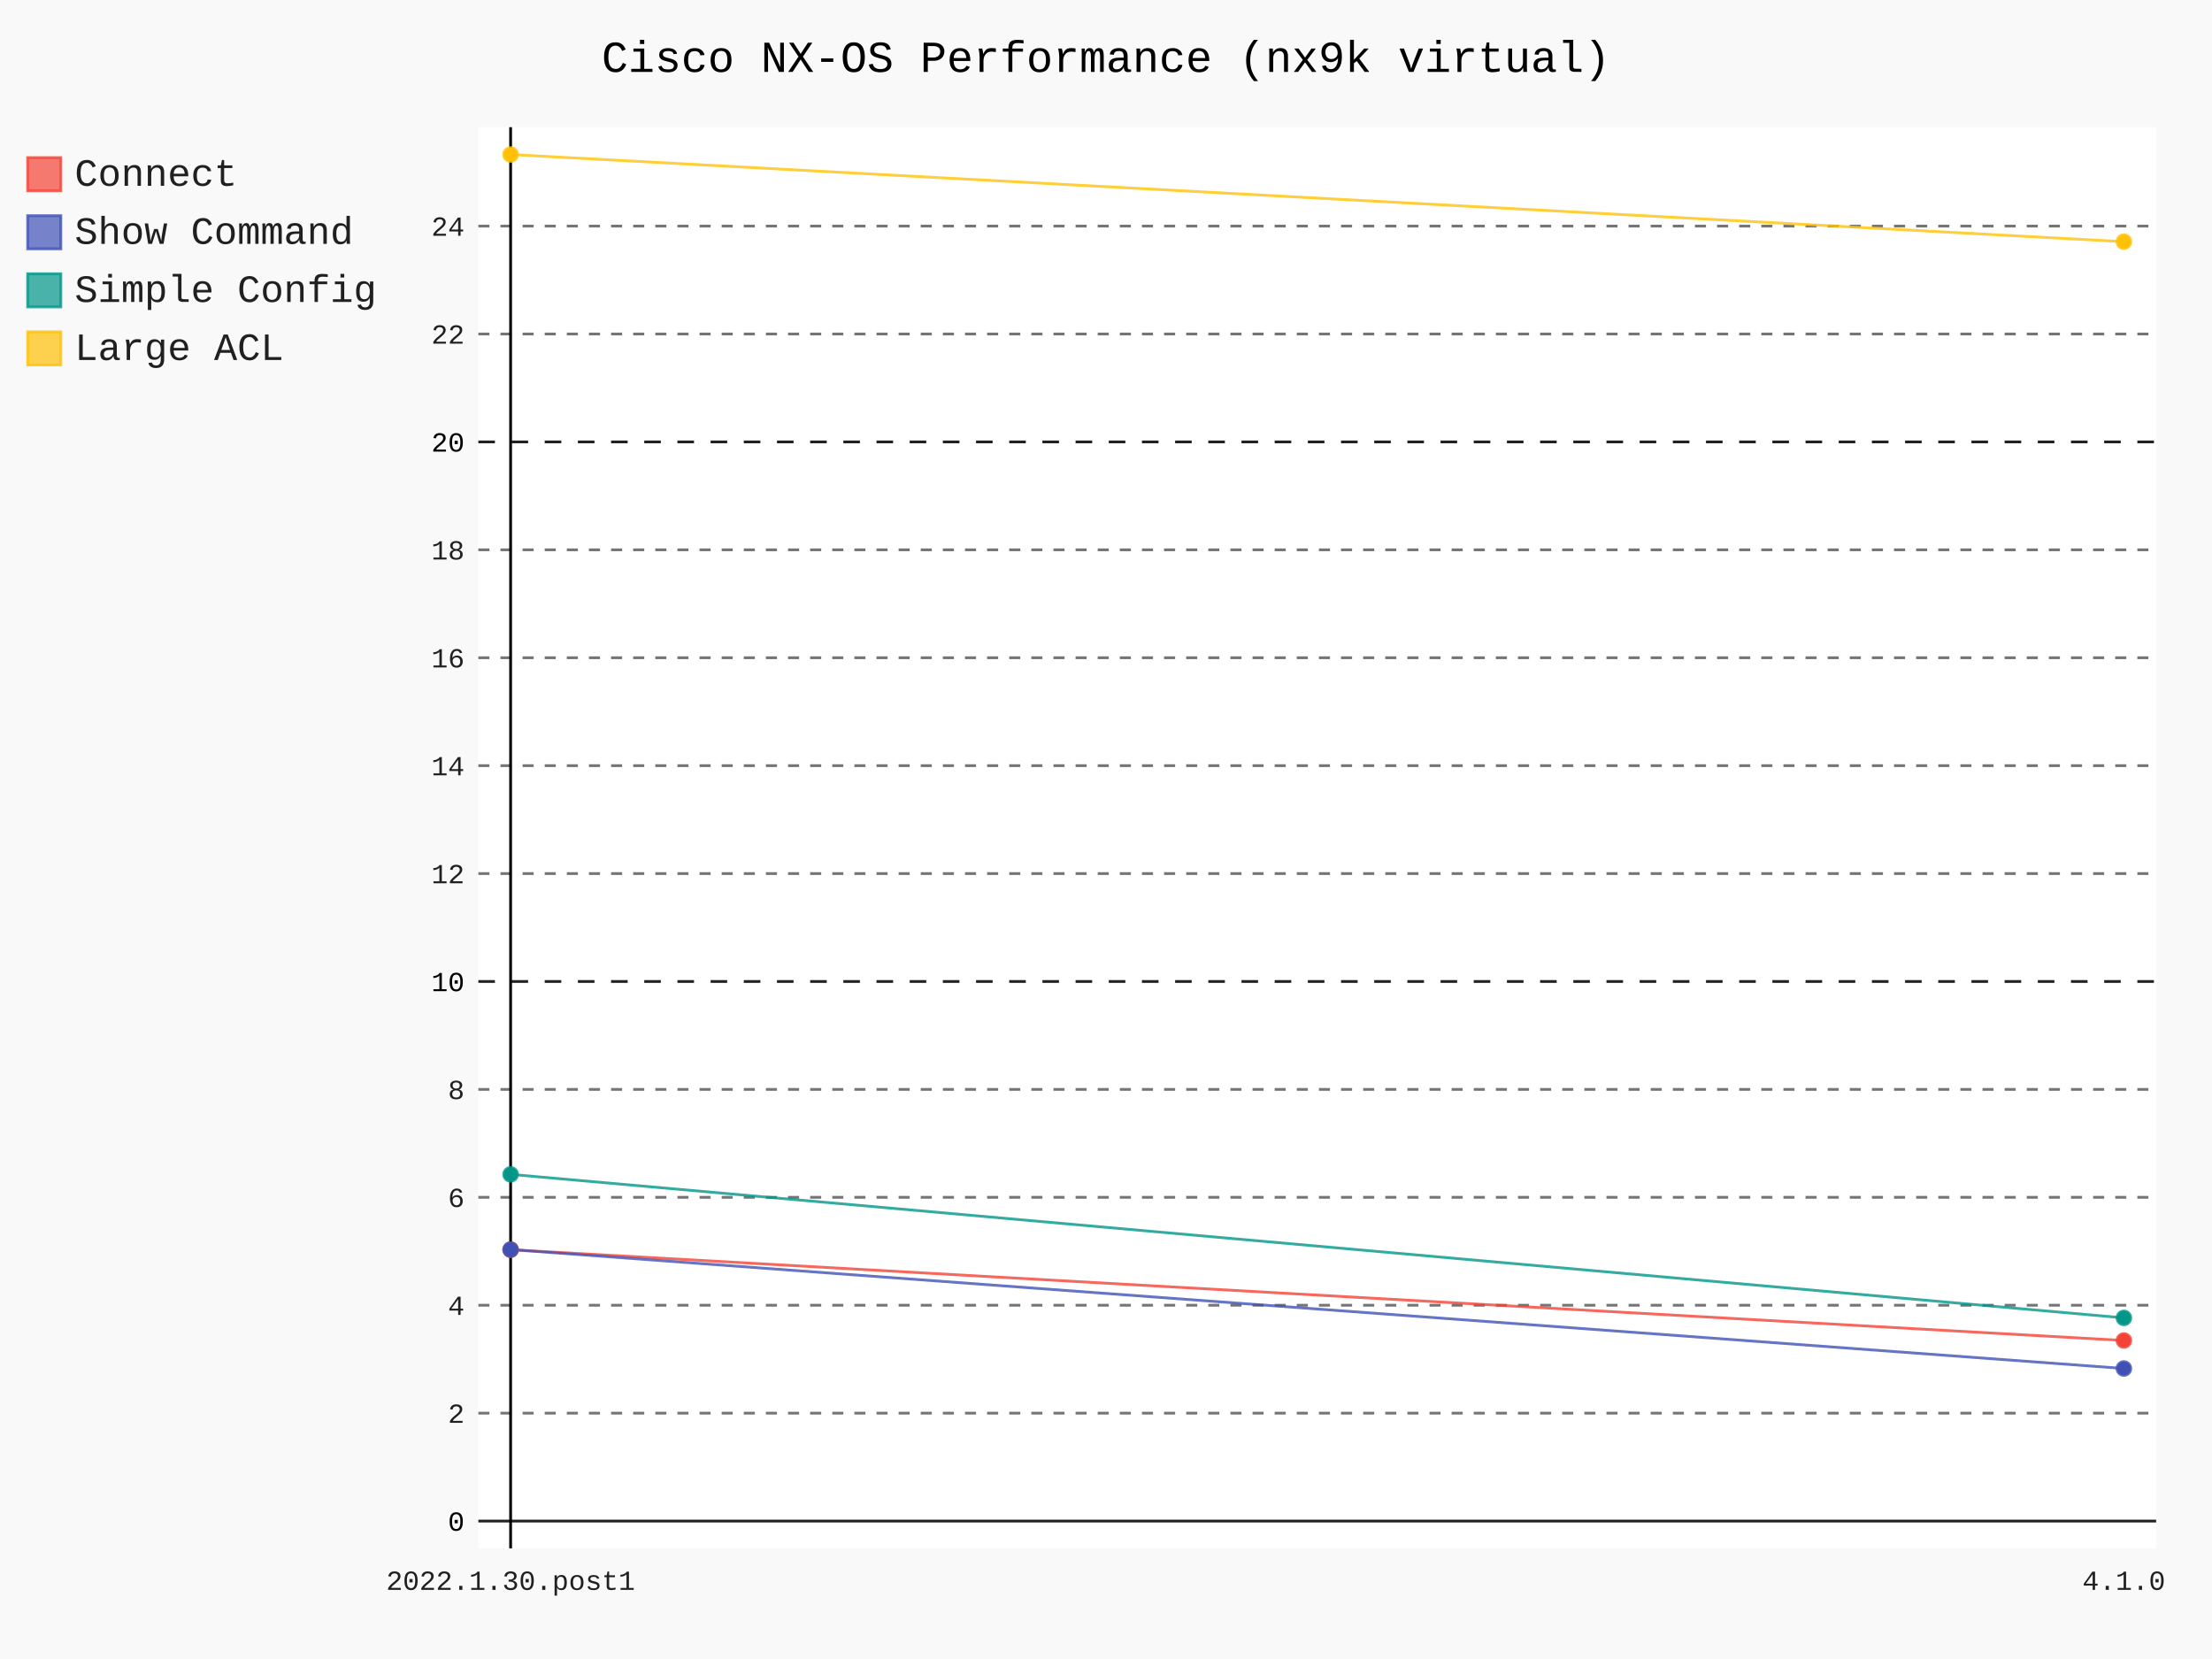
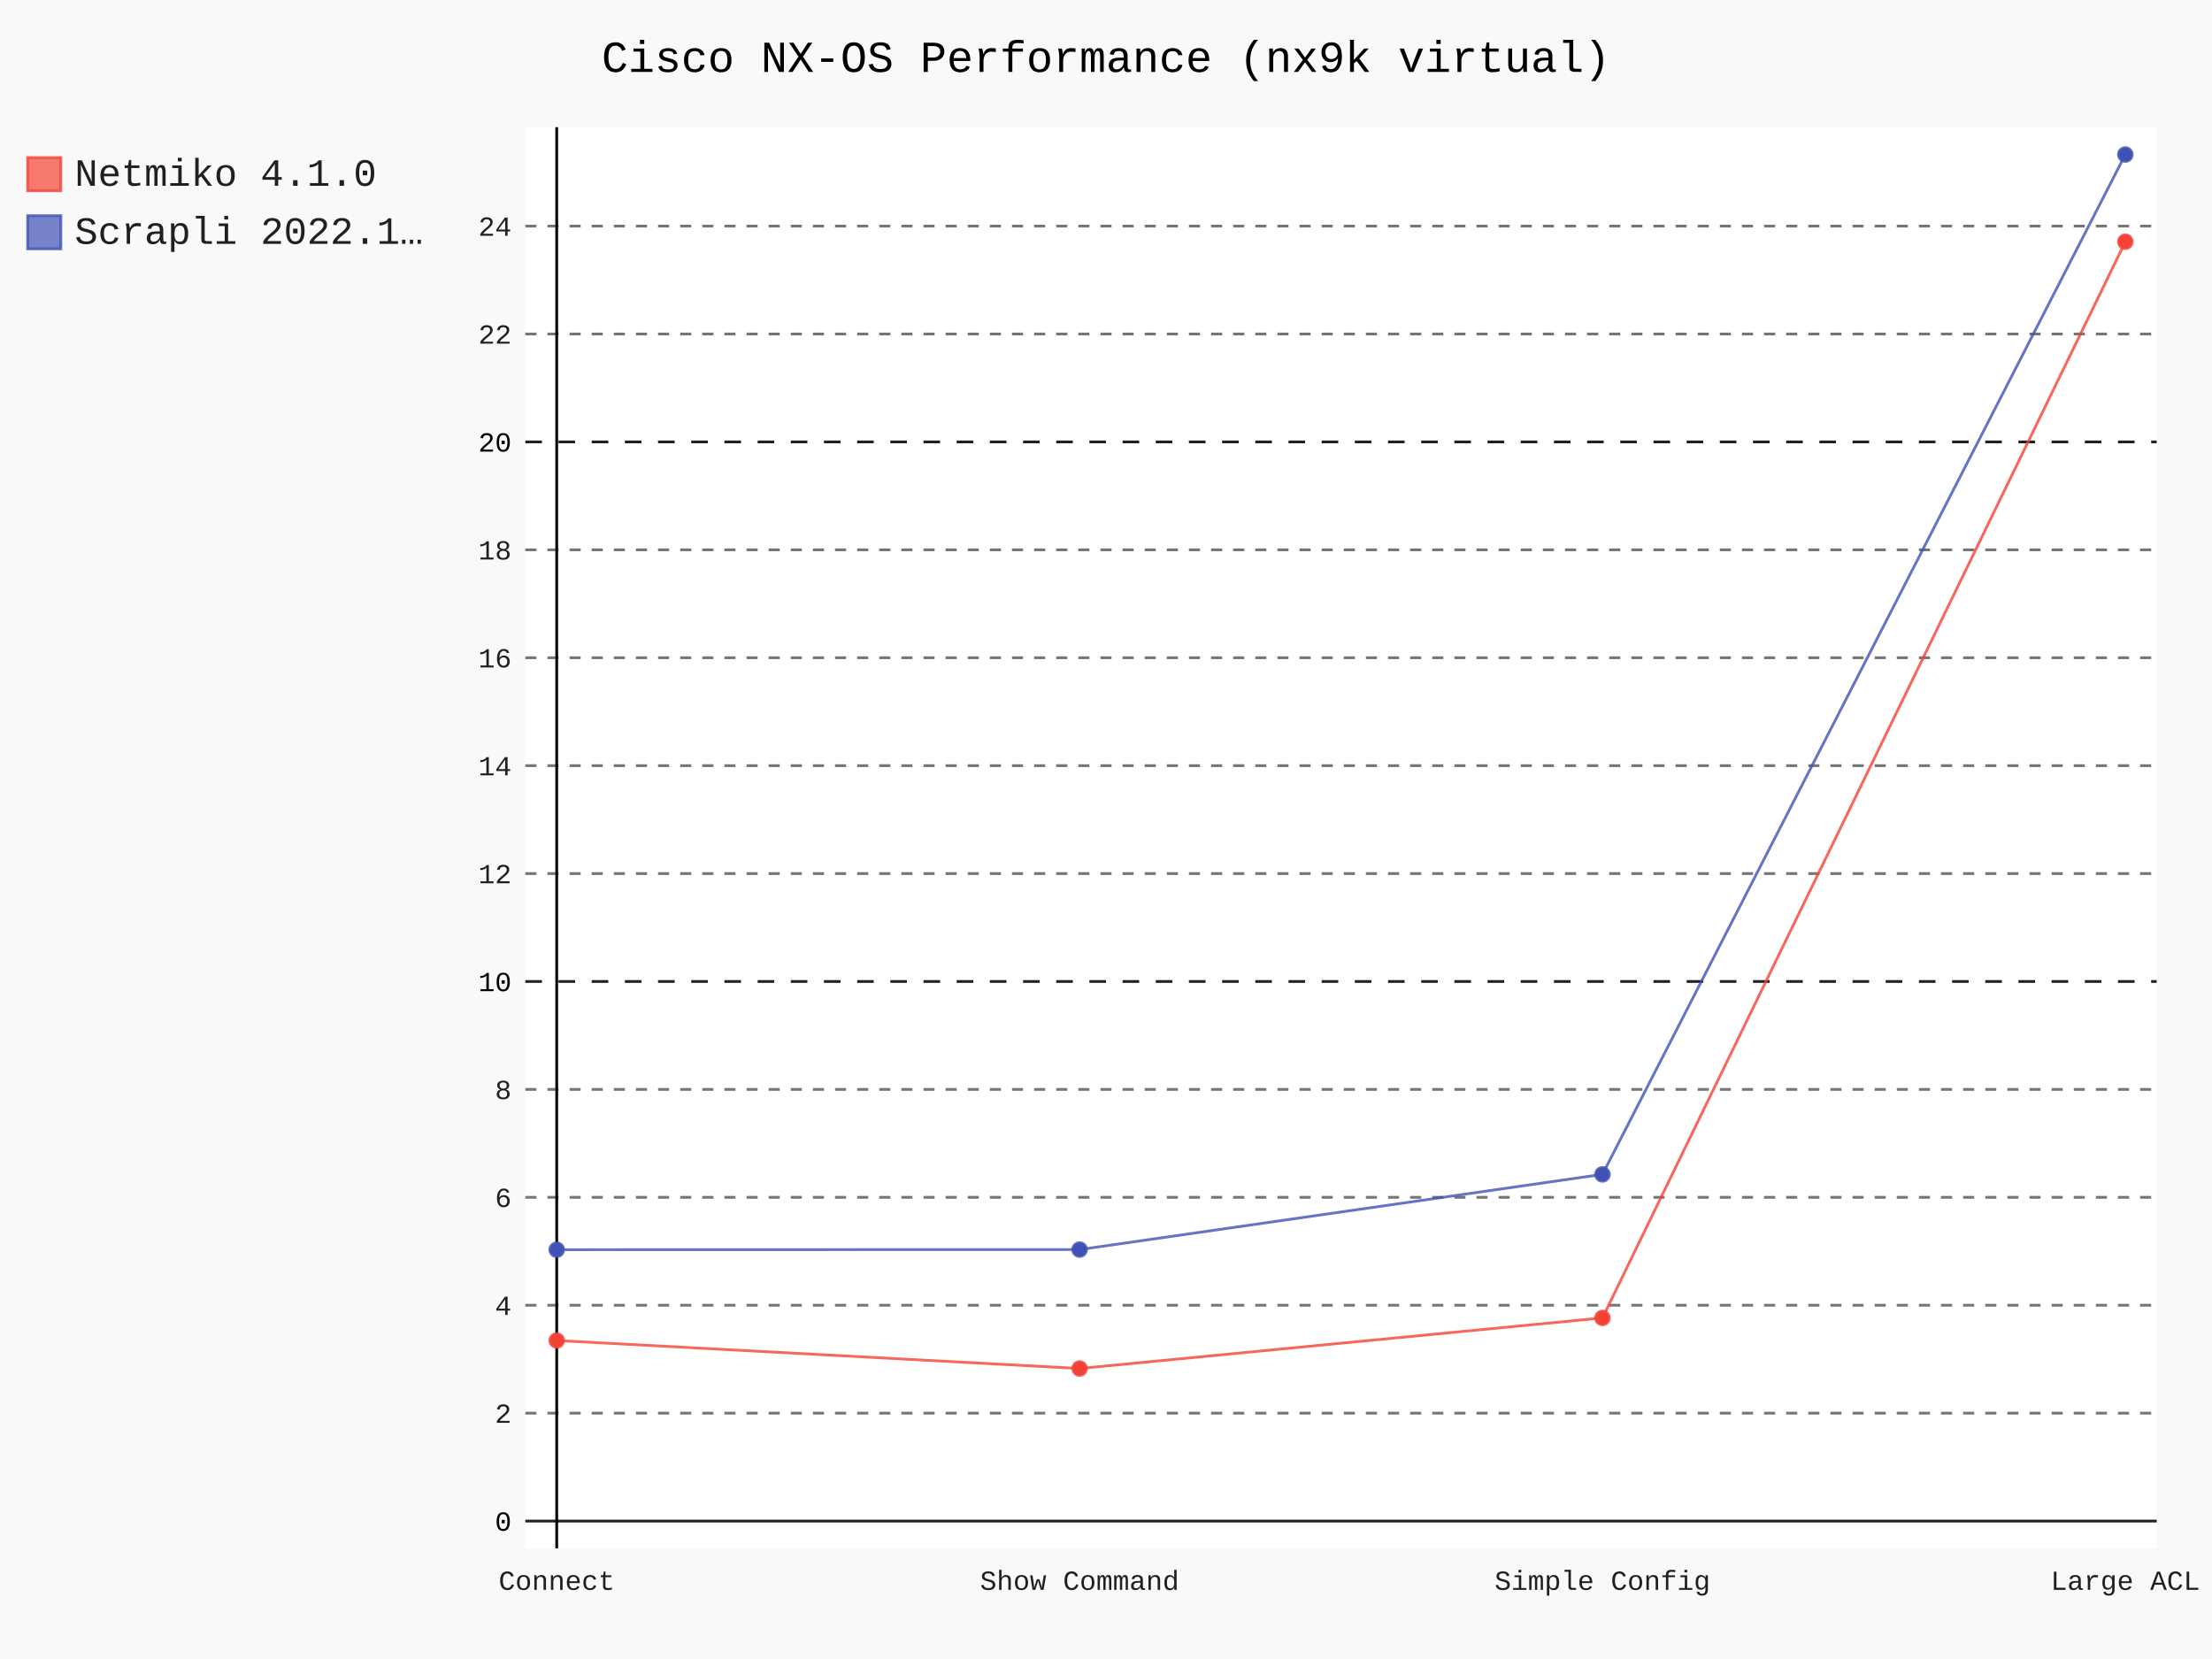
- <svg xmlns="http://www.w3.org/2000/svg" id="chart-fa9d4eef-1475-40f8-8ddb-c2d6e9674188" class="pygal-chart" viewBox="0 0 800 600">
+ <svg xmlns="http://www.w3.org/2000/svg" id="chart-e7c628eb-32bc-4fe5-848b-04eedfb31658" class="pygal-chart" viewBox="0 0 800 600">
  <defs>
-     <style type="text/css">#chart-fa9d4eef-1475-40f8-8ddb-c2d6e9674188{-webkit-user-select:none;-webkit-font-smoothing:antialiased;font-family:Consolas,"Liberation Mono",Menlo,Courier,monospace}#chart-fa9d4eef-1475-40f8-8ddb-c2d6e9674188 .title{font-family:Consolas,"Liberation Mono",Menlo,Courier,monospace;font-size:16px}#chart-fa9d4eef-1475-40f8-8ddb-c2d6e9674188 .legends .legend text{font-family:Consolas,"Liberation Mono",Menlo,Courier,monospace;font-size:14px}#chart-fa9d4eef-1475-40f8-8ddb-c2d6e9674188 .axis text{font-family:Consolas,"Liberation Mono",Menlo,Courier,monospace;font-size:10px}#chart-fa9d4eef-1475-40f8-8ddb-c2d6e9674188 .axis text.major{font-family:Consolas,"Liberation Mono",Menlo,Courier,monospace;font-size:10px}#chart-fa9d4eef-1475-40f8-8ddb-c2d6e9674188 .text-overlay text.value{font-family:Consolas,"Liberation Mono",Menlo,Courier,monospace;font-size:16px}#chart-fa9d4eef-1475-40f8-8ddb-c2d6e9674188 .text-overlay text.label{font-family:Consolas,"Liberation Mono",Menlo,Courier,monospace;font-size:10px}#chart-fa9d4eef-1475-40f8-8ddb-c2d6e9674188 .tooltip{font-family:Consolas,"Liberation Mono",Menlo,Courier,monospace;font-size:14px}#chart-fa9d4eef-1475-40f8-8ddb-c2d6e9674188 text.no_data{font-family:Consolas,"Liberation Mono",Menlo,Courier,monospace;font-size:64px}
- #chart-fa9d4eef-1475-40f8-8ddb-c2d6e9674188{background-color:rgba(249,249,249,1)}#chart-fa9d4eef-1475-40f8-8ddb-c2d6e9674188 path,#chart-fa9d4eef-1475-40f8-8ddb-c2d6e9674188 line,#chart-fa9d4eef-1475-40f8-8ddb-c2d6e9674188 rect,#chart-fa9d4eef-1475-40f8-8ddb-c2d6e9674188 circle{-webkit-transition:150ms;-moz-transition:150ms;transition:150ms}#chart-fa9d4eef-1475-40f8-8ddb-c2d6e9674188 .graph &gt; .background{fill:rgba(249,249,249,1)}#chart-fa9d4eef-1475-40f8-8ddb-c2d6e9674188 .plot &gt; .background{fill:rgba(255,255,255,1)}#chart-fa9d4eef-1475-40f8-8ddb-c2d6e9674188 .graph{fill:rgba(0,0,0,.87)}#chart-fa9d4eef-1475-40f8-8ddb-c2d6e9674188 text.no_data{fill:rgba(0,0,0,1)}#chart-fa9d4eef-1475-40f8-8ddb-c2d6e9674188 .title{fill:rgba(0,0,0,1)}#chart-fa9d4eef-1475-40f8-8ddb-c2d6e9674188 .legends .legend text{fill:rgba(0,0,0,.87)}#chart-fa9d4eef-1475-40f8-8ddb-c2d6e9674188 .legends .legend:hover text{fill:rgba(0,0,0,1)}#chart-fa9d4eef-1475-40f8-8ddb-c2d6e9674188 .axis .line{stroke:rgba(0,0,0,1)}#chart-fa9d4eef-1475-40f8-8ddb-c2d6e9674188 .axis .guide.line{stroke:rgba(0,0,0,.54)}#chart-fa9d4eef-1475-40f8-8ddb-c2d6e9674188 .axis .major.line{stroke:rgba(0,0,0,.87)}#chart-fa9d4eef-1475-40f8-8ddb-c2d6e9674188 .axis text.major{fill:rgba(0,0,0,1)}#chart-fa9d4eef-1475-40f8-8ddb-c2d6e9674188 .axis.y .guides:hover .guide.line,#chart-fa9d4eef-1475-40f8-8ddb-c2d6e9674188 .line-graph .axis.x .guides:hover .guide.line,#chart-fa9d4eef-1475-40f8-8ddb-c2d6e9674188 .stackedline-graph .axis.x .guides:hover .guide.line,#chart-fa9d4eef-1475-40f8-8ddb-c2d6e9674188 .xy-graph .axis.x .guides:hover .guide.line{stroke:rgba(0,0,0,1)}#chart-fa9d4eef-1475-40f8-8ddb-c2d6e9674188 .axis .guides:hover text{fill:rgba(0,0,0,1)}#chart-fa9d4eef-1475-40f8-8ddb-c2d6e9674188 .reactive{fill-opacity:.7;stroke-opacity:.8}#chart-fa9d4eef-1475-40f8-8ddb-c2d6e9674188 .ci{stroke:rgba(0,0,0,.87)}#chart-fa9d4eef-1475-40f8-8ddb-c2d6e9674188 .reactive.active,#chart-fa9d4eef-1475-40f8-8ddb-c2d6e9674188 .active .reactive{fill-opacity:.8;stroke-opacity:.9;stroke-width:4}#chart-fa9d4eef-1475-40f8-8ddb-c2d6e9674188 .ci .reactive.active{stroke-width:1.5}#chart-fa9d4eef-1475-40f8-8ddb-c2d6e9674188 .series text{fill:rgba(0,0,0,1)}#chart-fa9d4eef-1475-40f8-8ddb-c2d6e9674188 .tooltip rect{fill:rgba(255,255,255,1);stroke:rgba(0,0,0,1);-webkit-transition:opacity 150ms;-moz-transition:opacity 150ms;transition:opacity 150ms}#chart-fa9d4eef-1475-40f8-8ddb-c2d6e9674188 .tooltip .label{fill:rgba(0,0,0,.87)}#chart-fa9d4eef-1475-40f8-8ddb-c2d6e9674188 .tooltip .label{fill:rgba(0,0,0,.87)}#chart-fa9d4eef-1475-40f8-8ddb-c2d6e9674188 .tooltip .legend{font-size:.8em;fill:rgba(0,0,0,.54)}#chart-fa9d4eef-1475-40f8-8ddb-c2d6e9674188 .tooltip .x_label{font-size:.6em;fill:rgba(0,0,0,1)}#chart-fa9d4eef-1475-40f8-8ddb-c2d6e9674188 .tooltip .xlink{font-size:.5em;text-decoration:underline}#chart-fa9d4eef-1475-40f8-8ddb-c2d6e9674188 .tooltip .value{font-size:1.5em}#chart-fa9d4eef-1475-40f8-8ddb-c2d6e9674188 .bound{font-size:.5em}#chart-fa9d4eef-1475-40f8-8ddb-c2d6e9674188 .max-value{font-size:.75em;fill:rgba(0,0,0,.54)}#chart-fa9d4eef-1475-40f8-8ddb-c2d6e9674188 .map-element{fill:rgba(255,255,255,1);stroke:rgba(0,0,0,.54) !important}#chart-fa9d4eef-1475-40f8-8ddb-c2d6e9674188 .map-element .reactive{fill-opacity:inherit;stroke-opacity:inherit}#chart-fa9d4eef-1475-40f8-8ddb-c2d6e9674188 .color-0,#chart-fa9d4eef-1475-40f8-8ddb-c2d6e9674188 .color-0 a:visited{stroke:#F44336;fill:#F44336}#chart-fa9d4eef-1475-40f8-8ddb-c2d6e9674188 .color-1,#chart-fa9d4eef-1475-40f8-8ddb-c2d6e9674188 .color-1 a:visited{stroke:#3F51B5;fill:#3F51B5}#chart-fa9d4eef-1475-40f8-8ddb-c2d6e9674188 .color-2,#chart-fa9d4eef-1475-40f8-8ddb-c2d6e9674188 .color-2 a:visited{stroke:#009688;fill:#009688}#chart-fa9d4eef-1475-40f8-8ddb-c2d6e9674188 .color-3,#chart-fa9d4eef-1475-40f8-8ddb-c2d6e9674188 .color-3 a:visited{stroke:#FFC107;fill:#FFC107}#chart-fa9d4eef-1475-40f8-8ddb-c2d6e9674188 .text-overlay .color-0 text{fill:black}#chart-fa9d4eef-1475-40f8-8ddb-c2d6e9674188 .text-overlay .color-1 text{fill:black}#chart-fa9d4eef-1475-40f8-8ddb-c2d6e9674188 .text-overlay .color-2 text{fill:black}#chart-fa9d4eef-1475-40f8-8ddb-c2d6e9674188 .text-overlay .color-3 text{fill:black}
- #chart-fa9d4eef-1475-40f8-8ddb-c2d6e9674188 text.no_data{text-anchor:middle}#chart-fa9d4eef-1475-40f8-8ddb-c2d6e9674188 .guide.line{fill:none}#chart-fa9d4eef-1475-40f8-8ddb-c2d6e9674188 .centered{text-anchor:middle}#chart-fa9d4eef-1475-40f8-8ddb-c2d6e9674188 .title{text-anchor:middle}#chart-fa9d4eef-1475-40f8-8ddb-c2d6e9674188 .legends .legend text{fill-opacity:1}#chart-fa9d4eef-1475-40f8-8ddb-c2d6e9674188 .axis.x text{text-anchor:middle}#chart-fa9d4eef-1475-40f8-8ddb-c2d6e9674188 .axis.x:not(.web) text[transform]{text-anchor:start}#chart-fa9d4eef-1475-40f8-8ddb-c2d6e9674188 .axis.x:not(.web) text[transform].backwards{text-anchor:end}#chart-fa9d4eef-1475-40f8-8ddb-c2d6e9674188 .axis.y text{text-anchor:end}#chart-fa9d4eef-1475-40f8-8ddb-c2d6e9674188 .axis.y text[transform].backwards{text-anchor:start}#chart-fa9d4eef-1475-40f8-8ddb-c2d6e9674188 .axis.y2 text{text-anchor:start}#chart-fa9d4eef-1475-40f8-8ddb-c2d6e9674188 .axis.y2 text[transform].backwards{text-anchor:end}#chart-fa9d4eef-1475-40f8-8ddb-c2d6e9674188 .axis .guide.line{stroke-dasharray:4,4}#chart-fa9d4eef-1475-40f8-8ddb-c2d6e9674188 .axis .major.guide.line{stroke-dasharray:6,6}#chart-fa9d4eef-1475-40f8-8ddb-c2d6e9674188 .horizontal .axis.y .guide.line,#chart-fa9d4eef-1475-40f8-8ddb-c2d6e9674188 .horizontal .axis.y2 .guide.line,#chart-fa9d4eef-1475-40f8-8ddb-c2d6e9674188 .vertical .axis.x .guide.line{opacity:0}#chart-fa9d4eef-1475-40f8-8ddb-c2d6e9674188 .horizontal .axis.always_show .guide.line,#chart-fa9d4eef-1475-40f8-8ddb-c2d6e9674188 .vertical .axis.always_show .guide.line{opacity:1 !important}#chart-fa9d4eef-1475-40f8-8ddb-c2d6e9674188 .axis.y .guides:hover .guide.line,#chart-fa9d4eef-1475-40f8-8ddb-c2d6e9674188 .axis.y2 .guides:hover .guide.line,#chart-fa9d4eef-1475-40f8-8ddb-c2d6e9674188 .axis.x .guides:hover .guide.line{opacity:1}#chart-fa9d4eef-1475-40f8-8ddb-c2d6e9674188 .axis .guides:hover text{opacity:1}#chart-fa9d4eef-1475-40f8-8ddb-c2d6e9674188 .nofill{fill:none}#chart-fa9d4eef-1475-40f8-8ddb-c2d6e9674188 .subtle-fill{fill-opacity:.2}#chart-fa9d4eef-1475-40f8-8ddb-c2d6e9674188 .dot{stroke-width:1px;fill-opacity:1}#chart-fa9d4eef-1475-40f8-8ddb-c2d6e9674188 .dot.active{stroke-width:5px}#chart-fa9d4eef-1475-40f8-8ddb-c2d6e9674188 .dot.negative{fill:transparent}#chart-fa9d4eef-1475-40f8-8ddb-c2d6e9674188 text,#chart-fa9d4eef-1475-40f8-8ddb-c2d6e9674188 tspan{stroke:none !important}#chart-fa9d4eef-1475-40f8-8ddb-c2d6e9674188 .series text.active{opacity:1}#chart-fa9d4eef-1475-40f8-8ddb-c2d6e9674188 .tooltip rect{fill-opacity:.95;stroke-width:.5}#chart-fa9d4eef-1475-40f8-8ddb-c2d6e9674188 .tooltip text{fill-opacity:1}#chart-fa9d4eef-1475-40f8-8ddb-c2d6e9674188 .showable{visibility:hidden}#chart-fa9d4eef-1475-40f8-8ddb-c2d6e9674188 .showable.shown{visibility:visible}#chart-fa9d4eef-1475-40f8-8ddb-c2d6e9674188 .gauge-background{fill:rgba(229,229,229,1);stroke:none}#chart-fa9d4eef-1475-40f8-8ddb-c2d6e9674188 .bg-lines{stroke:rgba(249,249,249,1);stroke-width:2px}</style>
+     <style type="text/css">#chart-e7c628eb-32bc-4fe5-848b-04eedfb31658{-webkit-user-select:none;-webkit-font-smoothing:antialiased;font-family:Consolas,"Liberation Mono",Menlo,Courier,monospace}#chart-e7c628eb-32bc-4fe5-848b-04eedfb31658 .title{font-family:Consolas,"Liberation Mono",Menlo,Courier,monospace;font-size:16px}#chart-e7c628eb-32bc-4fe5-848b-04eedfb31658 .legends .legend text{font-family:Consolas,"Liberation Mono",Menlo,Courier,monospace;font-size:14px}#chart-e7c628eb-32bc-4fe5-848b-04eedfb31658 .axis text{font-family:Consolas,"Liberation Mono",Menlo,Courier,monospace;font-size:10px}#chart-e7c628eb-32bc-4fe5-848b-04eedfb31658 .axis text.major{font-family:Consolas,"Liberation Mono",Menlo,Courier,monospace;font-size:10px}#chart-e7c628eb-32bc-4fe5-848b-04eedfb31658 .text-overlay text.value{font-family:Consolas,"Liberation Mono",Menlo,Courier,monospace;font-size:16px}#chart-e7c628eb-32bc-4fe5-848b-04eedfb31658 .text-overlay text.label{font-family:Consolas,"Liberation Mono",Menlo,Courier,monospace;font-size:10px}#chart-e7c628eb-32bc-4fe5-848b-04eedfb31658 .tooltip{font-family:Consolas,"Liberation Mono",Menlo,Courier,monospace;font-size:14px}#chart-e7c628eb-32bc-4fe5-848b-04eedfb31658 text.no_data{font-family:Consolas,"Liberation Mono",Menlo,Courier,monospace;font-size:64px}
+ #chart-e7c628eb-32bc-4fe5-848b-04eedfb31658{background-color:rgba(249,249,249,1)}#chart-e7c628eb-32bc-4fe5-848b-04eedfb31658 path,#chart-e7c628eb-32bc-4fe5-848b-04eedfb31658 line,#chart-e7c628eb-32bc-4fe5-848b-04eedfb31658 rect,#chart-e7c628eb-32bc-4fe5-848b-04eedfb31658 circle{-webkit-transition:150ms;-moz-transition:150ms;transition:150ms}#chart-e7c628eb-32bc-4fe5-848b-04eedfb31658 .graph &gt; .background{fill:rgba(249,249,249,1)}#chart-e7c628eb-32bc-4fe5-848b-04eedfb31658 .plot &gt; .background{fill:rgba(255,255,255,1)}#chart-e7c628eb-32bc-4fe5-848b-04eedfb31658 .graph{fill:rgba(0,0,0,.87)}#chart-e7c628eb-32bc-4fe5-848b-04eedfb31658 text.no_data{fill:rgba(0,0,0,1)}#chart-e7c628eb-32bc-4fe5-848b-04eedfb31658 .title{fill:rgba(0,0,0,1)}#chart-e7c628eb-32bc-4fe5-848b-04eedfb31658 .legends .legend text{fill:rgba(0,0,0,.87)}#chart-e7c628eb-32bc-4fe5-848b-04eedfb31658 .legends .legend:hover text{fill:rgba(0,0,0,1)}#chart-e7c628eb-32bc-4fe5-848b-04eedfb31658 .axis .line{stroke:rgba(0,0,0,1)}#chart-e7c628eb-32bc-4fe5-848b-04eedfb31658 .axis .guide.line{stroke:rgba(0,0,0,.54)}#chart-e7c628eb-32bc-4fe5-848b-04eedfb31658 .axis .major.line{stroke:rgba(0,0,0,.87)}#chart-e7c628eb-32bc-4fe5-848b-04eedfb31658 .axis text.major{fill:rgba(0,0,0,1)}#chart-e7c628eb-32bc-4fe5-848b-04eedfb31658 .axis.y .guides:hover .guide.line,#chart-e7c628eb-32bc-4fe5-848b-04eedfb31658 .line-graph .axis.x .guides:hover .guide.line,#chart-e7c628eb-32bc-4fe5-848b-04eedfb31658 .stackedline-graph .axis.x .guides:hover .guide.line,#chart-e7c628eb-32bc-4fe5-848b-04eedfb31658 .xy-graph .axis.x .guides:hover .guide.line{stroke:rgba(0,0,0,1)}#chart-e7c628eb-32bc-4fe5-848b-04eedfb31658 .axis .guides:hover text{fill:rgba(0,0,0,1)}#chart-e7c628eb-32bc-4fe5-848b-04eedfb31658 .reactive{fill-opacity:.7;stroke-opacity:.8}#chart-e7c628eb-32bc-4fe5-848b-04eedfb31658 .ci{stroke:rgba(0,0,0,.87)}#chart-e7c628eb-32bc-4fe5-848b-04eedfb31658 .reactive.active,#chart-e7c628eb-32bc-4fe5-848b-04eedfb31658 .active .reactive{fill-opacity:.8;stroke-opacity:.9;stroke-width:4}#chart-e7c628eb-32bc-4fe5-848b-04eedfb31658 .ci .reactive.active{stroke-width:1.5}#chart-e7c628eb-32bc-4fe5-848b-04eedfb31658 .series text{fill:rgba(0,0,0,1)}#chart-e7c628eb-32bc-4fe5-848b-04eedfb31658 .tooltip rect{fill:rgba(255,255,255,1);stroke:rgba(0,0,0,1);-webkit-transition:opacity 150ms;-moz-transition:opacity 150ms;transition:opacity 150ms}#chart-e7c628eb-32bc-4fe5-848b-04eedfb31658 .tooltip .label{fill:rgba(0,0,0,.87)}#chart-e7c628eb-32bc-4fe5-848b-04eedfb31658 .tooltip .label{fill:rgba(0,0,0,.87)}#chart-e7c628eb-32bc-4fe5-848b-04eedfb31658 .tooltip .legend{font-size:.8em;fill:rgba(0,0,0,.54)}#chart-e7c628eb-32bc-4fe5-848b-04eedfb31658 .tooltip .x_label{font-size:.6em;fill:rgba(0,0,0,1)}#chart-e7c628eb-32bc-4fe5-848b-04eedfb31658 .tooltip .xlink{font-size:.5em;text-decoration:underline}#chart-e7c628eb-32bc-4fe5-848b-04eedfb31658 .tooltip .value{font-size:1.5em}#chart-e7c628eb-32bc-4fe5-848b-04eedfb31658 .bound{font-size:.5em}#chart-e7c628eb-32bc-4fe5-848b-04eedfb31658 .max-value{font-size:.75em;fill:rgba(0,0,0,.54)}#chart-e7c628eb-32bc-4fe5-848b-04eedfb31658 .map-element{fill:rgba(255,255,255,1);stroke:rgba(0,0,0,.54) !important}#chart-e7c628eb-32bc-4fe5-848b-04eedfb31658 .map-element .reactive{fill-opacity:inherit;stroke-opacity:inherit}#chart-e7c628eb-32bc-4fe5-848b-04eedfb31658 .color-0,#chart-e7c628eb-32bc-4fe5-848b-04eedfb31658 .color-0 a:visited{stroke:#F44336;fill:#F44336}#chart-e7c628eb-32bc-4fe5-848b-04eedfb31658 .color-1,#chart-e7c628eb-32bc-4fe5-848b-04eedfb31658 .color-1 a:visited{stroke:#3F51B5;fill:#3F51B5}#chart-e7c628eb-32bc-4fe5-848b-04eedfb31658 .text-overlay .color-0 text{fill:black}#chart-e7c628eb-32bc-4fe5-848b-04eedfb31658 .text-overlay .color-1 text{fill:black}
+ #chart-e7c628eb-32bc-4fe5-848b-04eedfb31658 text.no_data{text-anchor:middle}#chart-e7c628eb-32bc-4fe5-848b-04eedfb31658 .guide.line{fill:none}#chart-e7c628eb-32bc-4fe5-848b-04eedfb31658 .centered{text-anchor:middle}#chart-e7c628eb-32bc-4fe5-848b-04eedfb31658 .title{text-anchor:middle}#chart-e7c628eb-32bc-4fe5-848b-04eedfb31658 .legends .legend text{fill-opacity:1}#chart-e7c628eb-32bc-4fe5-848b-04eedfb31658 .axis.x text{text-anchor:middle}#chart-e7c628eb-32bc-4fe5-848b-04eedfb31658 .axis.x:not(.web) text[transform]{text-anchor:start}#chart-e7c628eb-32bc-4fe5-848b-04eedfb31658 .axis.x:not(.web) text[transform].backwards{text-anchor:end}#chart-e7c628eb-32bc-4fe5-848b-04eedfb31658 .axis.y text{text-anchor:end}#chart-e7c628eb-32bc-4fe5-848b-04eedfb31658 .axis.y text[transform].backwards{text-anchor:start}#chart-e7c628eb-32bc-4fe5-848b-04eedfb31658 .axis.y2 text{text-anchor:start}#chart-e7c628eb-32bc-4fe5-848b-04eedfb31658 .axis.y2 text[transform].backwards{text-anchor:end}#chart-e7c628eb-32bc-4fe5-848b-04eedfb31658 .axis .guide.line{stroke-dasharray:4,4}#chart-e7c628eb-32bc-4fe5-848b-04eedfb31658 .axis .major.guide.line{stroke-dasharray:6,6}#chart-e7c628eb-32bc-4fe5-848b-04eedfb31658 .horizontal .axis.y .guide.line,#chart-e7c628eb-32bc-4fe5-848b-04eedfb31658 .horizontal .axis.y2 .guide.line,#chart-e7c628eb-32bc-4fe5-848b-04eedfb31658 .vertical .axis.x .guide.line{opacity:0}#chart-e7c628eb-32bc-4fe5-848b-04eedfb31658 .horizontal .axis.always_show .guide.line,#chart-e7c628eb-32bc-4fe5-848b-04eedfb31658 .vertical .axis.always_show .guide.line{opacity:1 !important}#chart-e7c628eb-32bc-4fe5-848b-04eedfb31658 .axis.y .guides:hover .guide.line,#chart-e7c628eb-32bc-4fe5-848b-04eedfb31658 .axis.y2 .guides:hover .guide.line,#chart-e7c628eb-32bc-4fe5-848b-04eedfb31658 .axis.x .guides:hover .guide.line{opacity:1}#chart-e7c628eb-32bc-4fe5-848b-04eedfb31658 .axis .guides:hover text{opacity:1}#chart-e7c628eb-32bc-4fe5-848b-04eedfb31658 .nofill{fill:none}#chart-e7c628eb-32bc-4fe5-848b-04eedfb31658 .subtle-fill{fill-opacity:.2}#chart-e7c628eb-32bc-4fe5-848b-04eedfb31658 .dot{stroke-width:1px;fill-opacity:1}#chart-e7c628eb-32bc-4fe5-848b-04eedfb31658 .dot.active{stroke-width:5px}#chart-e7c628eb-32bc-4fe5-848b-04eedfb31658 .dot.negative{fill:transparent}#chart-e7c628eb-32bc-4fe5-848b-04eedfb31658 text,#chart-e7c628eb-32bc-4fe5-848b-04eedfb31658 tspan{stroke:none !important}#chart-e7c628eb-32bc-4fe5-848b-04eedfb31658 .series text.active{opacity:1}#chart-e7c628eb-32bc-4fe5-848b-04eedfb31658 .tooltip rect{fill-opacity:.95;stroke-width:.5}#chart-e7c628eb-32bc-4fe5-848b-04eedfb31658 .tooltip text{fill-opacity:1}#chart-e7c628eb-32bc-4fe5-848b-04eedfb31658 .showable{visibility:hidden}#chart-e7c628eb-32bc-4fe5-848b-04eedfb31658 .showable.shown{visibility:visible}#chart-e7c628eb-32bc-4fe5-848b-04eedfb31658 .gauge-background{fill:rgba(229,229,229,1);stroke:none}#chart-e7c628eb-32bc-4fe5-848b-04eedfb31658 .bg-lines{stroke:rgba(249,249,249,1);stroke-width:2px}</style>
  </defs>
  <g class="graph line-graph vertical">
    <rect x="0" y="0" width="800" height="600" class="background" />
-     <g transform="translate(173, 46)" class="plot">
-       <rect x="0" y="0" width="606.8" height="514" class="background" />
+     <g transform="translate(190, 46)" class="plot">
+       <rect x="0" y="0" width="590.0" height="514" class="background" />
      <g class="axis y always_show">
        <g class="guides">
-           <path d="M0 504.115 h606.8" class="axis major line" />
+           <path d="M0 504.115 h590" class="axis major line" />
          <text x="-5" y="507.615" class="major">0</text>
        </g>
        <g class="guides">
-           <path d="M0 465.086 h606.8" class="guide line" />
+           <path d="M0 465.086 h590" class="guide line" />
          <text x="-5" y="468.586" class="">2</text>
        </g>
        <g class="guides">
-           <path d="M0 426.057 h606.8" class="guide line" />
+           <path d="M0 426.057 h590" class="guide line" />
          <text x="-5" y="429.557" class="">4</text>
        </g>
        <g class="guides">
-           <path d="M0 387.028 h606.8" class="guide line" />
+           <path d="M0 387.028 h590" class="guide line" />
          <text x="-5" y="390.528" class="">6</text>
        </g>
        <g class="guides">
-           <path d="M0 347.999 h606.8" class="guide line" />
+           <path d="M0 347.999 h590" class="guide line" />
          <text x="-5" y="351.499" class="">8</text>
        </g>
        <g class="guides">
-           <path d="M0 308.969 h606.8" class="major guide line" />
+           <path d="M0 308.969 h590" class="major guide line" />
          <text x="-5" y="312.469" class="major">10</text>
        </g>
        <g class="guides">
-           <path d="M0 269.94 h606.8" class="guide line" />
+           <path d="M0 269.94 h590" class="guide line" />
          <text x="-5" y="273.44" class="">12</text>
        </g>
        <g class="guides">
-           <path d="M0 230.911 h606.8" class="guide line" />
+           <path d="M0 230.911 h590" class="guide line" />
          <text x="-5" y="234.411" class="">14</text>
        </g>
        <g class="guides">
-           <path d="M0 191.882 h606.8" class="guide line" />
+           <path d="M0 191.882 h590" class="guide line" />
          <text x="-5" y="195.382" class="">16</text>
        </g>
        <g class="guides">
-           <path d="M0 152.852 h606.8" class="guide line" />
+           <path d="M0 152.852 h590" class="guide line" />
          <text x="-5" y="156.352" class="">18</text>
        </g>
        <g class="guides">
-           <path d="M0 113.823 h606.8" class="major guide line" />
+           <path d="M0 113.823 h590" class="major guide line" />
          <text x="-5" y="117.323" class="major">20</text>
        </g>
        <g class="guides">
-           <path d="M0 74.794 h606.8" class="guide line" />
+           <path d="M0 74.794 h590" class="guide line" />
          <text x="-5" y="78.294" class="">22</text>
        </g>
        <g class="guides">
-           <path d="M0 35.765 h606.8" class="guide line" />
+           <path d="M0 35.765 h590" class="guide line" />
          <text x="-5" y="39.265" class="">24</text>
        </g>
      </g>
      <g class="axis x">
        <g class="guides">
-           <path d="M11.669 0 v514" class="line" />
-           <text x="11.669" y="529.0" class="">2022.1.30.post1</text>
+           <path d="M11.346 0 v514" class="line" />
+           <text x="11.346" y="529.0" class="">Connect</text>
        </g>
        <g class="guides">
-           <path d="M595.131 0 v514" class="guide line" />
-           <text x="595.131" y="529.0" class="">4.1.0</text>
+           <path d="M200.449 0 v514" class="guide line" />
+           <text x="200.449" y="529.0" class="">Show Command</text>
+         </g>
+         <g class="guides">
+           <path d="M389.551 0 v514" class="guide line" />
+           <text x="389.551" y="529.0" class="">Simple Config</text>
+         </g>
+         <g class="guides">
+           <path d="M578.654 0 v514" class="guide line" />
+           <text x="578.654" y="529.0" class="">Large ACL</text>
        </g>
      </g>
      <g class="series serie-0 color-0">
-         <path d="M11.669 405.973 L595.131 438.813" class="line reactive nofill" />
+         <path d="M11.346 438.813 L200.449 448.939 389.551 430.638 578.654 41.414" class="line reactive nofill" />
      </g>
      <g class="series serie-1 color-1">
-         <path d="M11.669 405.925 L595.131 448.939" class="line reactive nofill" />
-       </g>
-       <g class="series serie-2 color-2">
-         <path d="M11.669 378.725 L595.131 430.638" class="line reactive nofill" />
-       </g>
-       <g class="series serie-3 color-3">
-         <path d="M11.669 9.885 L595.131 41.414" class="line reactive nofill" />
+         <path d="M11.346 405.973 L200.449 405.925 389.551 378.725 578.654 9.885" class="line reactive nofill" />
      </g>
    </g>
    <g class="titles">
      <text x="400.0" y="26" class="title plot_title">Cisco NX-OS Performance (nx9k virtual)</text>
    </g>
-     <g transform="translate(173, 46)" class="plot overlay">
+     <g transform="translate(190, 46)" class="plot overlay">
      <g class="series serie-0 color-0">
        <g class="dots">
-           <circle cx="11.669" cy="405.973" r="2.5" class="dot reactive tooltip-trigger" />
+           <circle cx="11.346" cy="438.813" r="2.5" class="dot reactive tooltip-trigger" />
        </g>
        <g class="dots">
-           <circle cx="595.131" cy="438.813" r="2.5" class="dot reactive tooltip-trigger" />
+           <circle cx="200.449" cy="448.939" r="2.5" class="dot reactive tooltip-trigger" />
+         </g>
+         <g class="dots">
+           <circle cx="389.551" cy="430.638" r="2.5" class="dot reactive tooltip-trigger" />
+         </g>
+         <g class="dots">
+           <circle cx="578.654" cy="41.414" r="2.5" class="dot reactive tooltip-trigger" />
        </g>
      </g>
      <g class="series serie-1 color-1">
        <g class="dots">
-           <circle cx="11.669" cy="405.925" r="2.5" class="dot reactive tooltip-trigger" />
+           <circle cx="11.346" cy="405.973" r="2.5" class="dot reactive tooltip-trigger" />
        </g>
        <g class="dots">
-           <circle cx="595.131" cy="448.939" r="2.5" class="dot reactive tooltip-trigger" />
-         </g>
-       </g>
-       <g class="series serie-2 color-2">
-         <g class="dots">
-           <circle cx="11.669" cy="378.725" r="2.5" class="dot reactive tooltip-trigger" />
+           <circle cx="200.449" cy="405.925" r="2.5" class="dot reactive tooltip-trigger" />
        </g>
        <g class="dots">
-           <circle cx="595.131" cy="430.638" r="2.5" class="dot reactive tooltip-trigger" />
-         </g>
-       </g>
-       <g class="series serie-3 color-3">
-         <g class="dots">
-           <circle cx="11.669" cy="9.885" r="2.5" class="dot reactive tooltip-trigger" />
+           <circle cx="389.551" cy="378.725" r="2.5" class="dot reactive tooltip-trigger" />
        </g>
        <g class="dots">
-           <circle cx="595.131" cy="41.414" r="2.5" class="dot reactive tooltip-trigger" />
+           <circle cx="578.654" cy="9.885" r="2.5" class="dot reactive tooltip-trigger" />
        </g>
      </g>
    </g>
-     <g transform="translate(173, 46)" class="plot text-overlay">
+     <g transform="translate(190, 46)" class="plot text-overlay">
      <g class="series serie-0 color-0" />
      <g class="series serie-1 color-1" />
-       <g class="series serie-2 color-2" />
-       <g class="series serie-3 color-3" />
    </g>
-     <g transform="translate(173, 46)" class="plot tooltip-overlay">
+     <g transform="translate(190, 46)" class="plot tooltip-overlay">
      <g transform="translate(0 0)" style="opacity: 0" class="tooltip">
        <rect rx="0" ry="0" width="0" height="0" class="tooltip-box" />
        <g class="text" />
      </g>
    </g>
    <g transform="translate(10, 56)" class="legends">
      <g id="activate-serie-0" class="legend reactive activate-serie">
        <rect x="0.0" y="1.0" width="12" height="12" class="color-0 reactive" />
-         <text x="17.0" y="11.2">Connect</text>
+         <text x="17.0" y="11.2">Netmiko 4.1.0</text>
      </g>
      <g id="activate-serie-1" class="legend reactive activate-serie">
        <rect x="0.0" y="22.0" width="12" height="12" class="color-1 reactive" />
-         <text x="17.0" y="32.2">Show Command</text>
-       </g>
-       <g id="activate-serie-2" class="legend reactive activate-serie">
-         <rect x="0.0" y="43.0" width="12" height="12" class="color-2 reactive" />
-         <text x="17.0" y="53.2">Simple Config</text>
-       </g>
-       <g id="activate-serie-3" class="legend reactive activate-serie">
-         <rect x="0.0" y="64.0" width="12" height="12" class="color-3 reactive" />
-         <text x="17.0" y="74.2">Large ACL</text>
+         <text x="17.0" y="32.2">Scrapli 2022.1…</text>
      </g>
    </g>
    <g transform="translate(790, 56)" class="legends" />
  </g>
</svg>
